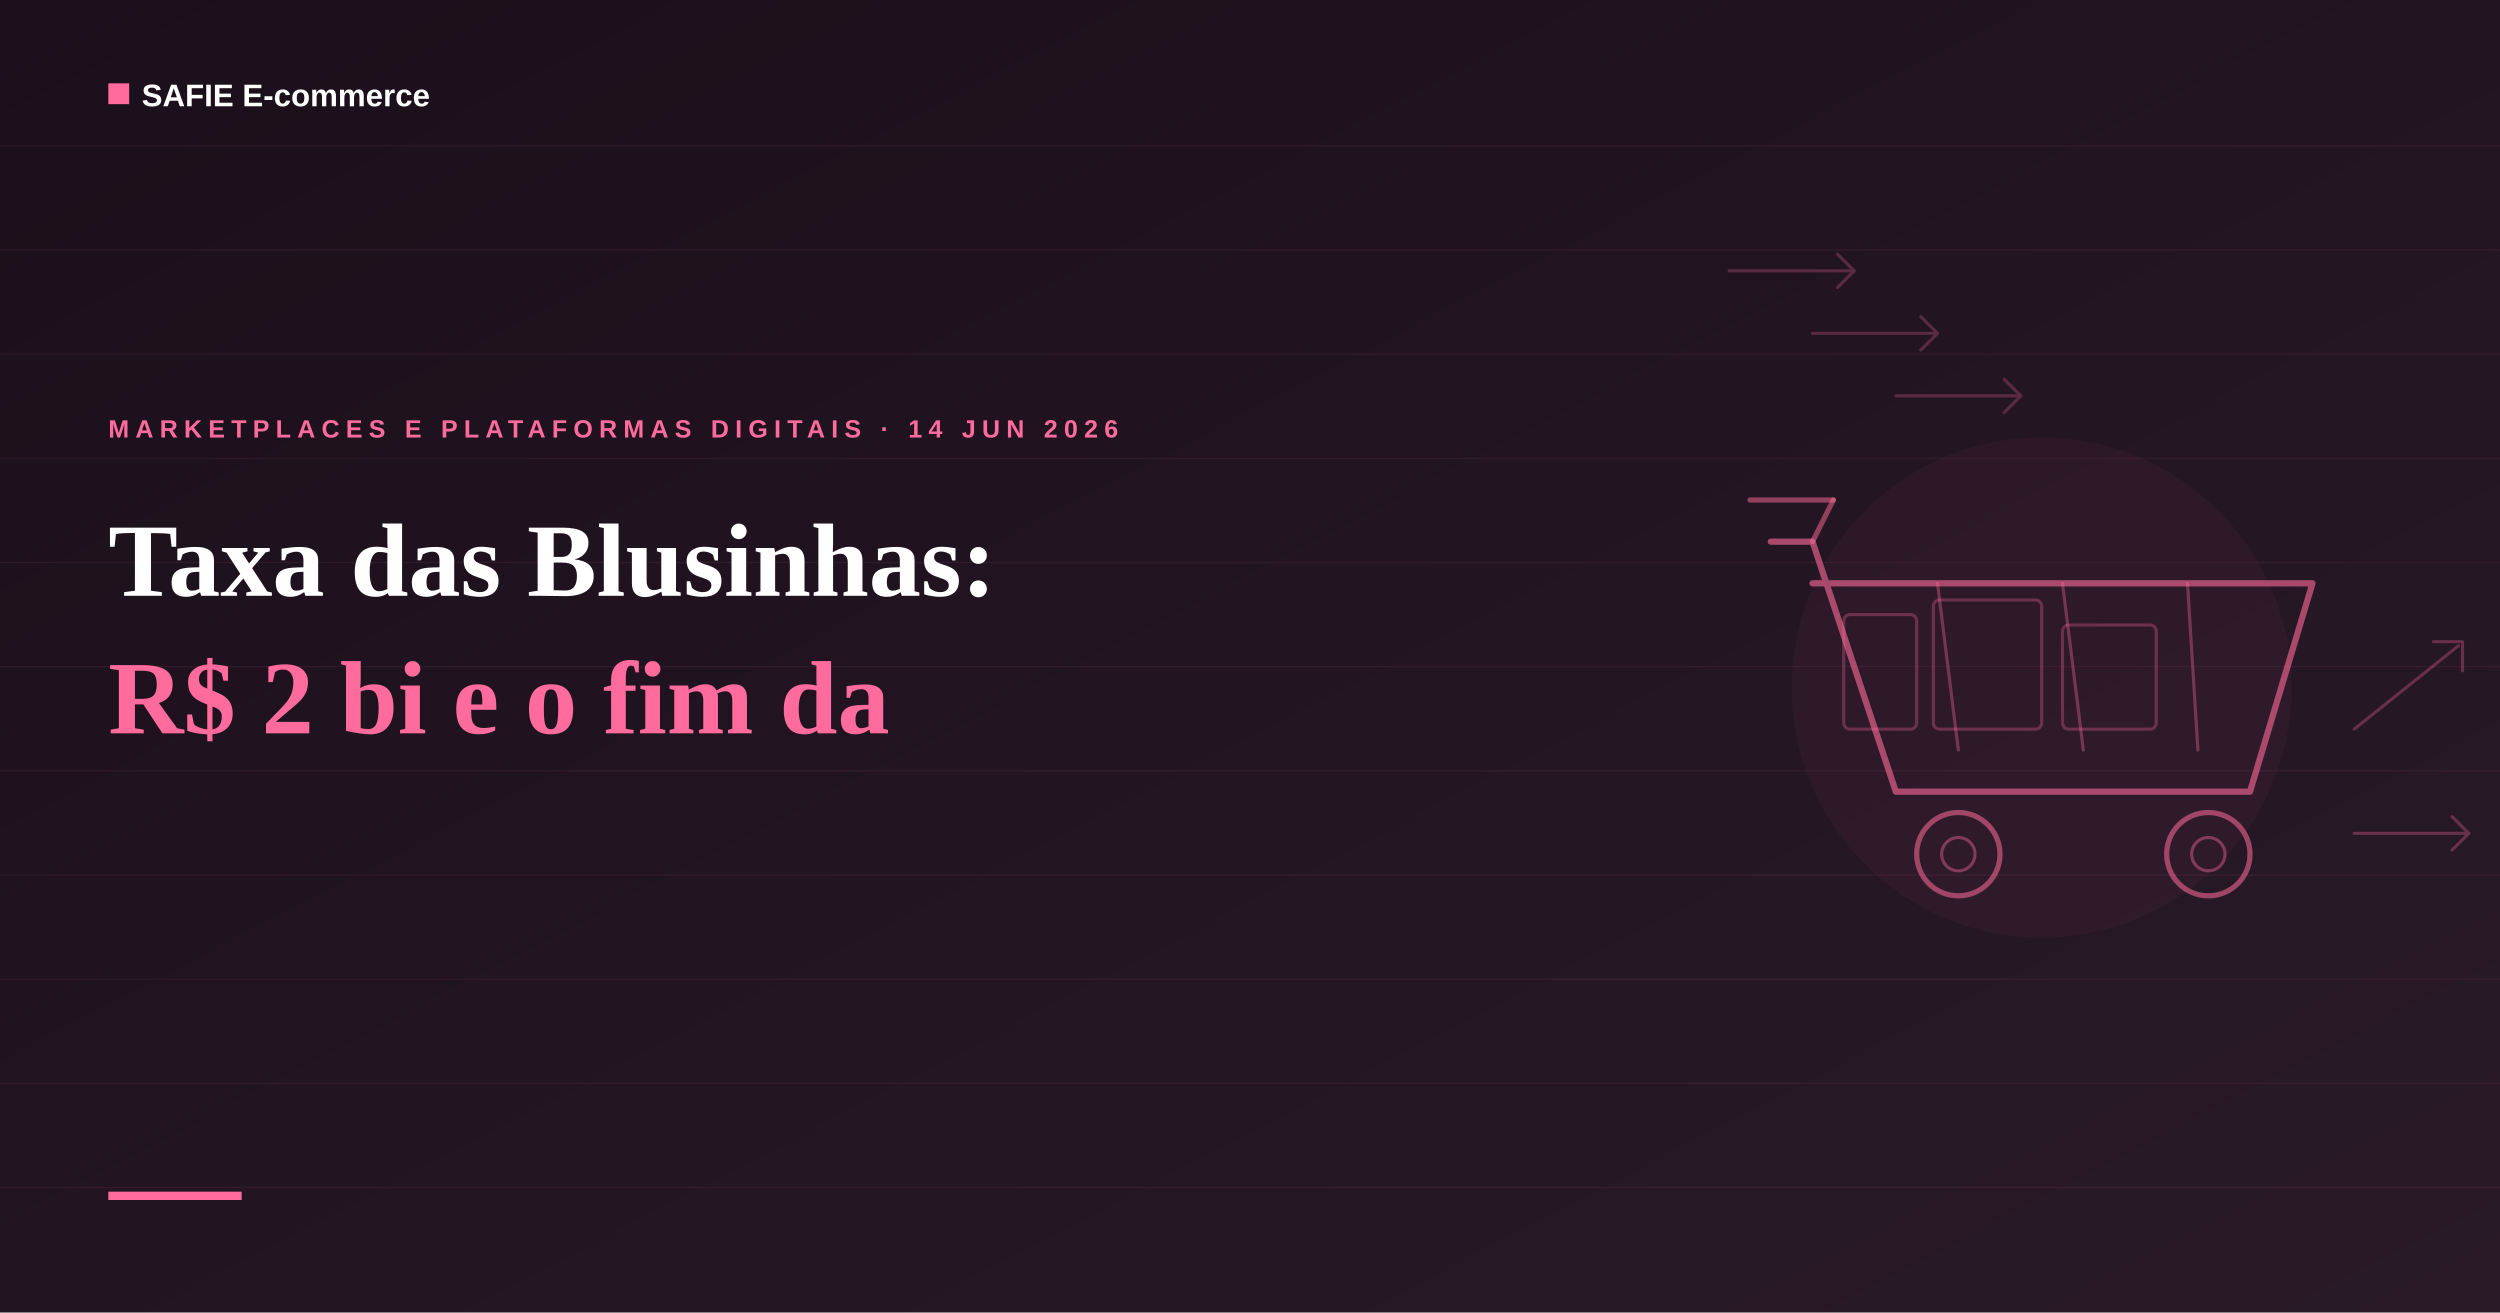
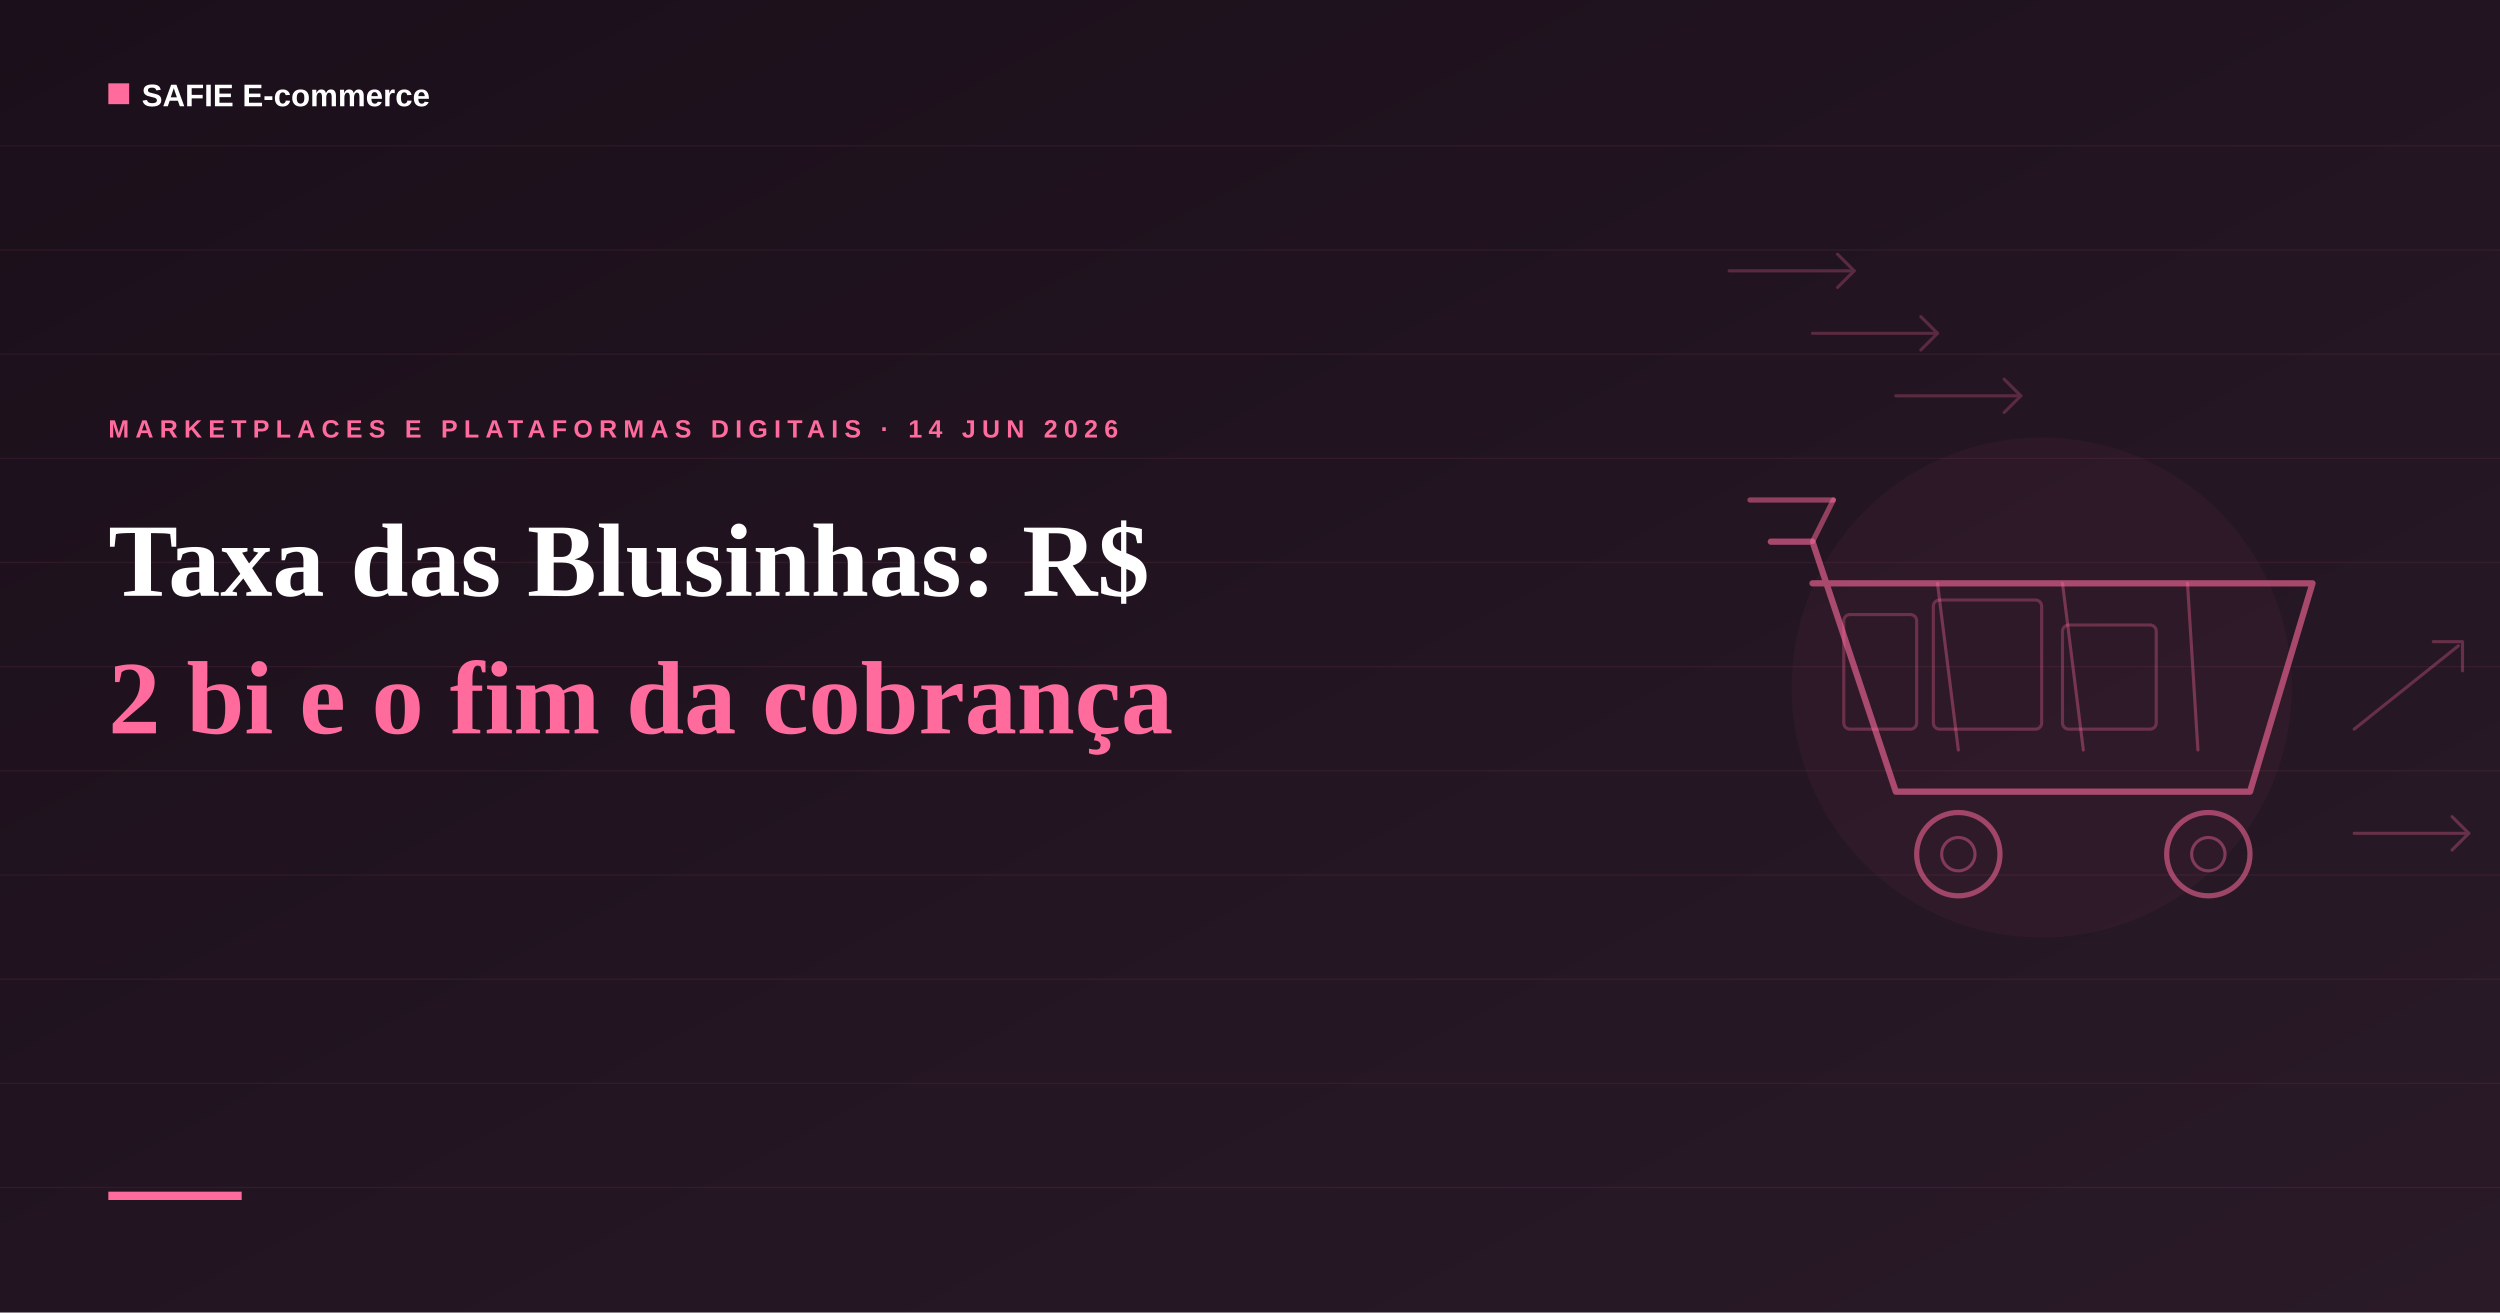
<svg xmlns="http://www.w3.org/2000/svg" viewBox="0 0 1200 630" width="1200" height="630">
  <defs>
    <linearGradient id="bg-grad" x1="0%" y1="0%" x2="100%" y2="100%">
      <stop offset="0%" stop-color="#1a0f1a" />
      <stop offset="100%" stop-color="#2a1a28" />
    </linearGradient>
  </defs>
  <rect width="1200" height="630" fill="url(#bg-grad)" />
  <g stroke="#ff6b9d" stroke-width="0.6" opacity="0.08">
    <line x1="0" y1="70" x2="1200" y2="70" />
    <line x1="0" y1="120" x2="1200" y2="120" />
    <line x1="0" y1="170" x2="1200" y2="170" />
    <line x1="0" y1="220" x2="1200" y2="220" />
    <line x1="0" y1="270" x2="1200" y2="270" />
    <line x1="0" y1="320" x2="1200" y2="320" />
    <line x1="0" y1="370" x2="1200" y2="370" />
    <line x1="0" y1="420" x2="1200" y2="420" />
    <line x1="0" y1="470" x2="1200" y2="470" />
    <line x1="0" y1="520" x2="1200" y2="520" />
    <line x1="0" y1="570" x2="1200" y2="570" />
  </g>
  <g stroke="#ff6b9d" stroke-width="1.5" opacity="0.25" fill="none" stroke-linecap="round" stroke-linejoin="round">
    <line x1="830" y1="130" x2="890" y2="130" />
    <polyline points="882,122 890,130 882,138" />
    <line x1="870" y1="160" x2="930" y2="160" />
    <polyline points="922,152 930,160 922,168" />
    <line x1="910" y1="190" x2="970" y2="190" />
    <polyline points="962,182 970,190 962,198" />
  </g>
  <g stroke="#ff6b9d" fill="none" stroke-linecap="round" stroke-linejoin="round">
    <path d="M 850 260 L 870 260 L 910 380 L 1080 380 L 1110 280 L 870 280" stroke-width="3" opacity="0.6" />
    <line x1="840" y1="240" x2="880" y2="240" stroke-width="2.5" opacity="0.5" />
    <line x1="880" y1="240" x2="870" y2="260" stroke-width="2.5" opacity="0.5" />
    <line x1="930" y1="280" x2="940" y2="360" stroke-width="1.5" opacity="0.35" />
    <line x1="990" y1="280" x2="1000" y2="360" stroke-width="1.5" opacity="0.35" />
    <line x1="1050" y1="280" x2="1055" y2="360" stroke-width="1.5" opacity="0.35" />
    <circle cx="940" cy="410" r="20" stroke-width="2.5" opacity="0.55" />
    <circle cx="940" cy="410" r="8" stroke-width="1.5" opacity="0.4" />
    <circle cx="1060" cy="410" r="20" stroke-width="2.5" opacity="0.55" />
    <circle cx="1060" cy="410" r="8" stroke-width="1.5" opacity="0.4" />
    <rect x="885" y="295" width="35" height="55" rx="3" stroke-width="1.5" opacity="0.3" />
    <rect x="928" y="288" width="52" height="62" rx="3" stroke-width="1.5" opacity="0.3" />
    <rect x="990" y="300" width="45" height="50" rx="3" stroke-width="1.5" opacity="0.3" />
  </g>
  <circle cx="980" cy="330" r="120" fill="#ff6b9d" opacity="0.04" />
  <g stroke="#ff6b9d" stroke-width="1.5" opacity="0.3" fill="none" stroke-linecap="round">
    <line x1="1130" y1="350" x2="1180" y2="310" />
    <polyline points="1168,308 1182,308 1182,322" stroke-linejoin="round" />
    <line x1="1130" y1="400" x2="1185" y2="400" />
    <polyline points="1177,392 1185,400 1177,408" stroke-linejoin="round" />
  </g>
  <rect x="52" y="40" width="10" height="10" fill="#ff6b9d" />
  <text x="68" y="51" fill="#ffffff" font-family="'DM Sans', Arial, sans-serif" font-size="15" font-weight="600">SAFIE E-commerce</text>
  <text x="52" y="210" fill="#ff6b9d" font-family="'DM Sans', Arial, sans-serif" font-size="12" font-weight="600" letter-spacing="3">MARKETPLACES E PLATAFORMAS DIGITAIS · 14 JUN 2026</text>
-   <text x="52" y="286" fill="#ffffff" font-family="Georgia, 'Times New Roman', serif" font-size="50" font-weight="700">Taxa das Blusinhas:</text>
-   <text x="52" y="352" fill="#ff6b9d" font-family="Georgia, 'Times New Roman', serif" font-size="50" font-weight="700">R$ 2 bi e o fim da</text>
+   <text x="52" y="286" fill="#ffffff" font-family="Georgia, 'Times New Roman', serif" font-size="50" font-weight="700">Taxa das Blusinhas: R$</text>
+   <text x="52" y="352" fill="#ff6b9d" font-family="Georgia, 'Times New Roman', serif" font-size="50" font-weight="700">2 bi e o fim da cobrança</text>
  <text x="52" y="418" fill="#ff6b9d" font-family="Georgia, 'Times New Roman', serif" font-size="50" font-weight="700" />
  <rect x="52" y="572" width="64" height="4" fill="#ff6b9d" />
</svg>
